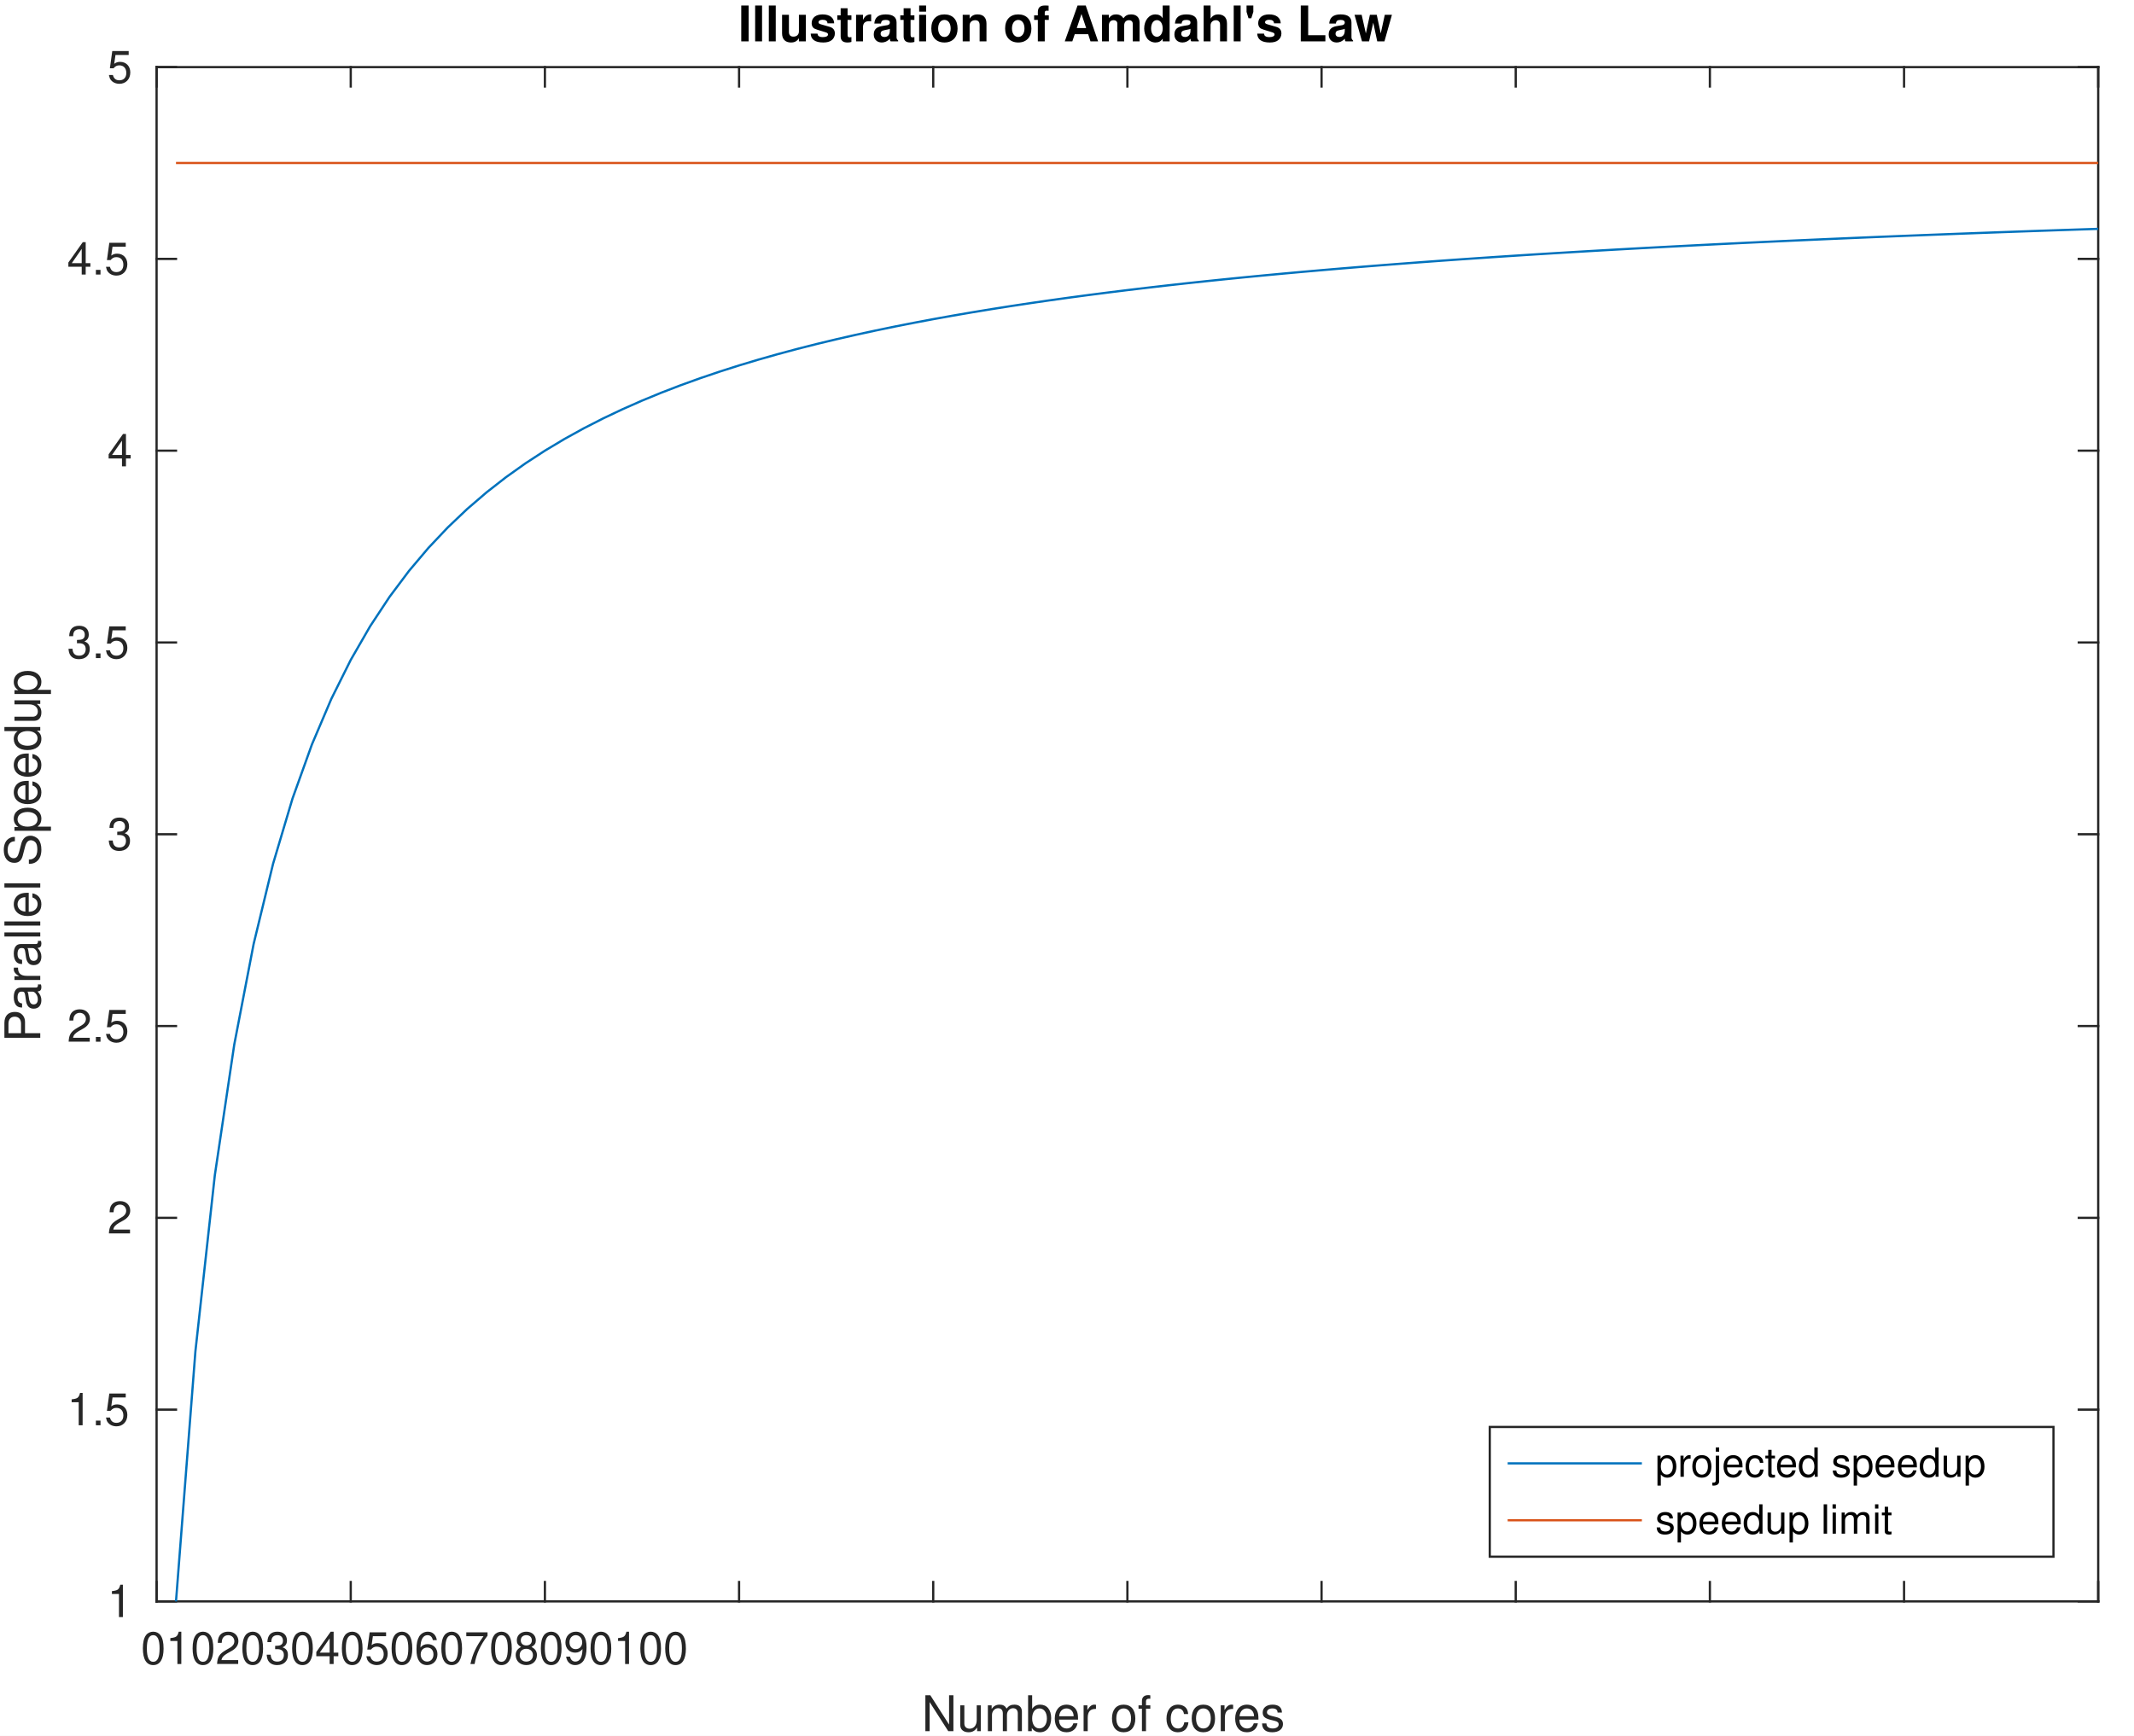
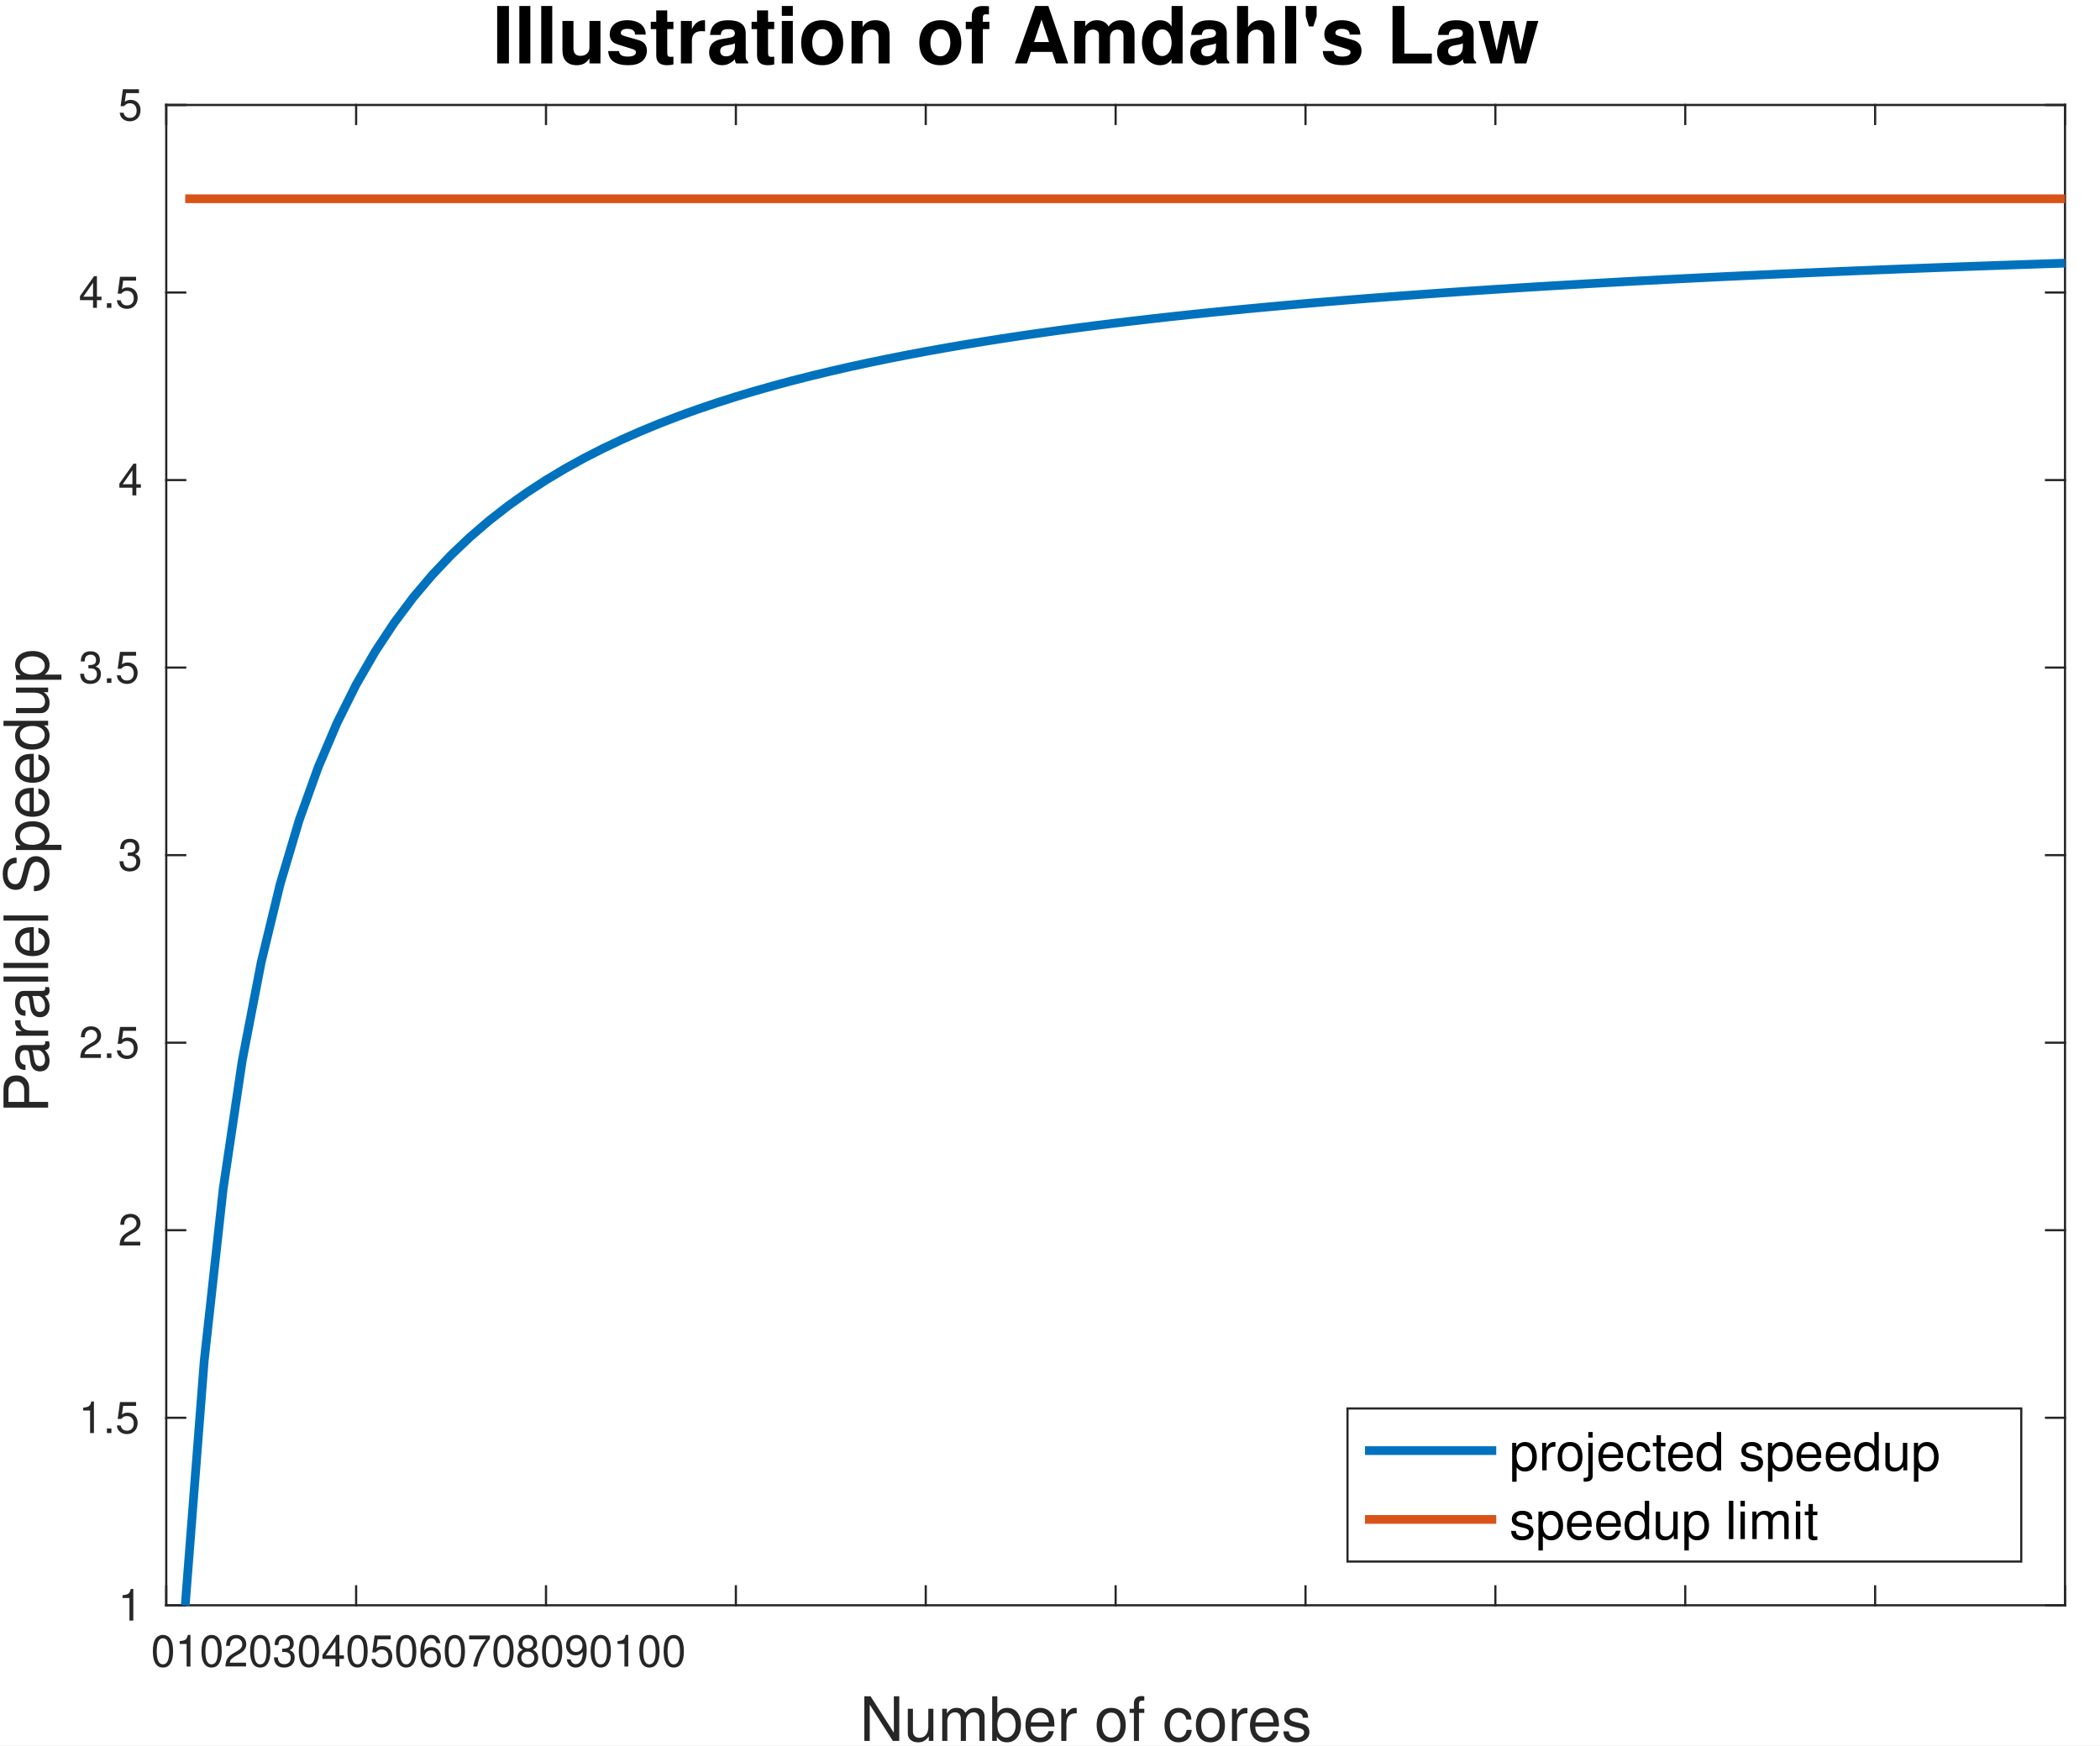
- <svg xmlns="http://www.w3.org/2000/svg" viewBox="0 0 636 517.333" height="517.333" width="636" xml:space="preserve" id="svg2" version="1.1">
+ <svg xmlns="http://www.w3.org/2000/svg" viewBox="0 0 640 532" height="532" width="640" xml:space="preserve" id="svg2" version="1.1">
  <defs id="defs6" />
-   <g transform="matrix(1.333333,0,0,-1.333333,0,517.3333)" id="g10">
+   <g transform="matrix(1.333333,0,0,-1.333333,0,532)" id="g10">
    <g transform="scale(0.1)" id="g12">
-       <path id="path14" style="fill:#ffffff;fill-opacity:1;fill-rule:nonzero;stroke:none" d="M 0,0 H 5220 V 4040 H 0 Z" />
-       <path id="path16" style="fill:#ffffff;fill-opacity:1;fill-rule:nonzero;stroke:none" d="M 0,0 H 5220 V 4040 H 0 Z" />
-       <path id="path18" style="fill:#ffffff;fill-opacity:1;fill-rule:nonzero;stroke:none" d="M 350,300 H 4690 V 3730 H 350 Z" />
-       <path id="path20" style="fill:none;stroke:#262626;stroke-width:5;stroke-linecap:square;stroke-linejoin:round;stroke-miterlimit:10;stroke-dasharray:none;stroke-opacity:1" d="M 350,300 H 4690" />
-       <path id="path22" style="fill:none;stroke:#262626;stroke-width:5;stroke-linecap:square;stroke-linejoin:round;stroke-miterlimit:10;stroke-dasharray:none;stroke-opacity:1" d="M 350,3730 H 4690" />
-       <path id="path24" style="fill:none;stroke:#262626;stroke-width:5;stroke-linecap:square;stroke-linejoin:round;stroke-miterlimit:10;stroke-dasharray:none;stroke-opacity:1" d="m 350,300 v 43.398" />
-       <path id="path26" style="fill:none;stroke:#262626;stroke-width:5;stroke-linecap:square;stroke-linejoin:round;stroke-miterlimit:10;stroke-dasharray:none;stroke-opacity:1" d="m 784,300 v 43.398" />
-       <path id="path28" style="fill:none;stroke:#262626;stroke-width:5;stroke-linecap:square;stroke-linejoin:round;stroke-miterlimit:10;stroke-dasharray:none;stroke-opacity:1" d="m 1218,300 v 43.398" />
-       <path id="path30" style="fill:none;stroke:#262626;stroke-width:5;stroke-linecap:square;stroke-linejoin:round;stroke-miterlimit:10;stroke-dasharray:none;stroke-opacity:1" d="m 1652,300 v 43.398" />
-       <path id="path32" style="fill:none;stroke:#262626;stroke-width:5;stroke-linecap:square;stroke-linejoin:round;stroke-miterlimit:10;stroke-dasharray:none;stroke-opacity:1" d="m 2086,300 v 43.398" />
-       <path id="path34" style="fill:none;stroke:#262626;stroke-width:5;stroke-linecap:square;stroke-linejoin:round;stroke-miterlimit:10;stroke-dasharray:none;stroke-opacity:1" d="m 2520,300 v 43.398" />
-       <path id="path36" style="fill:none;stroke:#262626;stroke-width:5;stroke-linecap:square;stroke-linejoin:round;stroke-miterlimit:10;stroke-dasharray:none;stroke-opacity:1" d="m 2954,300 v 43.398" />
-       <path id="path38" style="fill:none;stroke:#262626;stroke-width:5;stroke-linecap:square;stroke-linejoin:round;stroke-miterlimit:10;stroke-dasharray:none;stroke-opacity:1" d="m 3388,300 v 43.398" />
-       <path id="path40" style="fill:none;stroke:#262626;stroke-width:5;stroke-linecap:square;stroke-linejoin:round;stroke-miterlimit:10;stroke-dasharray:none;stroke-opacity:1" d="m 3822,300 v 43.398" />
-       <path id="path42" style="fill:none;stroke:#262626;stroke-width:5;stroke-linecap:square;stroke-linejoin:round;stroke-miterlimit:10;stroke-dasharray:none;stroke-opacity:1" d="m 4256,300 v 43.398" />
-       <path id="path44" style="fill:none;stroke:#262626;stroke-width:5;stroke-linecap:square;stroke-linejoin:round;stroke-miterlimit:10;stroke-dasharray:none;stroke-opacity:1" d="m 4690,300 v 43.398" />
-       <path id="path46" style="fill:none;stroke:#262626;stroke-width:5;stroke-linecap:square;stroke-linejoin:round;stroke-miterlimit:10;stroke-dasharray:none;stroke-opacity:1" d="m 350,3730 v -43.4" />
-       <path id="path48" style="fill:none;stroke:#262626;stroke-width:5;stroke-linecap:square;stroke-linejoin:round;stroke-miterlimit:10;stroke-dasharray:none;stroke-opacity:1" d="m 784,3730 v -43.4" />
-       <path id="path50" style="fill:none;stroke:#262626;stroke-width:5;stroke-linecap:square;stroke-linejoin:round;stroke-miterlimit:10;stroke-dasharray:none;stroke-opacity:1" d="m 1218,3730 v -43.4" />
-       <path id="path52" style="fill:none;stroke:#262626;stroke-width:5;stroke-linecap:square;stroke-linejoin:round;stroke-miterlimit:10;stroke-dasharray:none;stroke-opacity:1" d="m 1652,3730 v -43.4" />
-       <path id="path54" style="fill:none;stroke:#262626;stroke-width:5;stroke-linecap:square;stroke-linejoin:round;stroke-miterlimit:10;stroke-dasharray:none;stroke-opacity:1" d="m 2086,3730 v -43.4" />
-       <path id="path56" style="fill:none;stroke:#262626;stroke-width:5;stroke-linecap:square;stroke-linejoin:round;stroke-miterlimit:10;stroke-dasharray:none;stroke-opacity:1" d="m 2520,3730 v -43.4" />
-       <path id="path58" style="fill:none;stroke:#262626;stroke-width:5;stroke-linecap:square;stroke-linejoin:round;stroke-miterlimit:10;stroke-dasharray:none;stroke-opacity:1" d="m 2954,3730 v -43.4" />
-       <path id="path60" style="fill:none;stroke:#262626;stroke-width:5;stroke-linecap:square;stroke-linejoin:round;stroke-miterlimit:10;stroke-dasharray:none;stroke-opacity:1" d="m 3388,3730 v -43.4" />
-       <path id="path62" style="fill:none;stroke:#262626;stroke-width:5;stroke-linecap:square;stroke-linejoin:round;stroke-miterlimit:10;stroke-dasharray:none;stroke-opacity:1" d="m 3822,3730 v -43.4" />
-       <path id="path64" style="fill:none;stroke:#262626;stroke-width:5;stroke-linecap:square;stroke-linejoin:round;stroke-miterlimit:10;stroke-dasharray:none;stroke-opacity:1" d="m 4256,3730 v -43.4" />
-       <path id="path66" style="fill:none;stroke:#262626;stroke-width:5;stroke-linecap:square;stroke-linejoin:round;stroke-miterlimit:10;stroke-dasharray:none;stroke-opacity:1" d="m 4690,3730 v -43.4" />
+       <path id="path14" style="fill:#ffffff;fill-opacity:1;fill-rule:nonzero;stroke:none" d="M 0,0 H 5250 V 4060 H 0 Z" />
+       <path id="path16" style="fill:#ffffff;fill-opacity:1;fill-rule:nonzero;stroke:none" d="M 0,0 H 5250 V 4060 H 0 Z" />
+       <path id="path18" style="fill:#ffffff;fill-opacity:1;fill-rule:nonzero;stroke:none" d="M 380,320 H 4720 V 3750 H 380 Z" />
+       <path id="path20" style="fill:none;stroke:#262626;stroke-width:5;stroke-linecap:square;stroke-linejoin:round;stroke-miterlimit:10;stroke-dasharray:none;stroke-opacity:1" d="M 380,320 H 4720" />
+       <path id="path22" style="fill:none;stroke:#262626;stroke-width:5;stroke-linecap:square;stroke-linejoin:round;stroke-miterlimit:10;stroke-dasharray:none;stroke-opacity:1" d="M 380,3750 H 4720" />
+       <path id="path24" style="fill:none;stroke:#262626;stroke-width:5;stroke-linecap:square;stroke-linejoin:round;stroke-miterlimit:10;stroke-dasharray:none;stroke-opacity:1" d="m 380,320 v 43.398" />
+       <path id="path26" style="fill:none;stroke:#262626;stroke-width:5;stroke-linecap:square;stroke-linejoin:round;stroke-miterlimit:10;stroke-dasharray:none;stroke-opacity:1" d="m 814,320 v 43.398" />
+       <path id="path28" style="fill:none;stroke:#262626;stroke-width:5;stroke-linecap:square;stroke-linejoin:round;stroke-miterlimit:10;stroke-dasharray:none;stroke-opacity:1" d="m 1248,320 v 43.398" />
+       <path id="path30" style="fill:none;stroke:#262626;stroke-width:5;stroke-linecap:square;stroke-linejoin:round;stroke-miterlimit:10;stroke-dasharray:none;stroke-opacity:1" d="m 1682,320 v 43.398" />
+       <path id="path32" style="fill:none;stroke:#262626;stroke-width:5;stroke-linecap:square;stroke-linejoin:round;stroke-miterlimit:10;stroke-dasharray:none;stroke-opacity:1" d="m 2116,320 v 43.398" />
+       <path id="path34" style="fill:none;stroke:#262626;stroke-width:5;stroke-linecap:square;stroke-linejoin:round;stroke-miterlimit:10;stroke-dasharray:none;stroke-opacity:1" d="m 2550,320 v 43.398" />
+       <path id="path36" style="fill:none;stroke:#262626;stroke-width:5;stroke-linecap:square;stroke-linejoin:round;stroke-miterlimit:10;stroke-dasharray:none;stroke-opacity:1" d="m 2984,320 v 43.398" />
+       <path id="path38" style="fill:none;stroke:#262626;stroke-width:5;stroke-linecap:square;stroke-linejoin:round;stroke-miterlimit:10;stroke-dasharray:none;stroke-opacity:1" d="m 3418,320 v 43.398" />
+       <path id="path40" style="fill:none;stroke:#262626;stroke-width:5;stroke-linecap:square;stroke-linejoin:round;stroke-miterlimit:10;stroke-dasharray:none;stroke-opacity:1" d="m 3852,320 v 43.398" />
+       <path id="path42" style="fill:none;stroke:#262626;stroke-width:5;stroke-linecap:square;stroke-linejoin:round;stroke-miterlimit:10;stroke-dasharray:none;stroke-opacity:1" d="m 4286,320 v 43.398" />
+       <path id="path44" style="fill:none;stroke:#262626;stroke-width:5;stroke-linecap:square;stroke-linejoin:round;stroke-miterlimit:10;stroke-dasharray:none;stroke-opacity:1" d="m 4720,320 v 43.398" />
+       <path id="path46" style="fill:none;stroke:#262626;stroke-width:5;stroke-linecap:square;stroke-linejoin:round;stroke-miterlimit:10;stroke-dasharray:none;stroke-opacity:1" d="m 380,3750 v -43.4" />
+       <path id="path48" style="fill:none;stroke:#262626;stroke-width:5;stroke-linecap:square;stroke-linejoin:round;stroke-miterlimit:10;stroke-dasharray:none;stroke-opacity:1" d="m 814,3750 v -43.4" />
+       <path id="path50" style="fill:none;stroke:#262626;stroke-width:5;stroke-linecap:square;stroke-linejoin:round;stroke-miterlimit:10;stroke-dasharray:none;stroke-opacity:1" d="m 1248,3750 v -43.4" />
+       <path id="path52" style="fill:none;stroke:#262626;stroke-width:5;stroke-linecap:square;stroke-linejoin:round;stroke-miterlimit:10;stroke-dasharray:none;stroke-opacity:1" d="m 1682,3750 v -43.4" />
+       <path id="path54" style="fill:none;stroke:#262626;stroke-width:5;stroke-linecap:square;stroke-linejoin:round;stroke-miterlimit:10;stroke-dasharray:none;stroke-opacity:1" d="m 2116,3750 v -43.4" />
+       <path id="path56" style="fill:none;stroke:#262626;stroke-width:5;stroke-linecap:square;stroke-linejoin:round;stroke-miterlimit:10;stroke-dasharray:none;stroke-opacity:1" d="m 2550,3750 v -43.4" />
+       <path id="path58" style="fill:none;stroke:#262626;stroke-width:5;stroke-linecap:square;stroke-linejoin:round;stroke-miterlimit:10;stroke-dasharray:none;stroke-opacity:1" d="m 2984,3750 v -43.4" />
+       <path id="path60" style="fill:none;stroke:#262626;stroke-width:5;stroke-linecap:square;stroke-linejoin:round;stroke-miterlimit:10;stroke-dasharray:none;stroke-opacity:1" d="m 3418,3750 v -43.4" />
+       <path id="path62" style="fill:none;stroke:#262626;stroke-width:5;stroke-linecap:square;stroke-linejoin:round;stroke-miterlimit:10;stroke-dasharray:none;stroke-opacity:1" d="m 3852,3750 v -43.4" />
+       <path id="path64" style="fill:none;stroke:#262626;stroke-width:5;stroke-linecap:square;stroke-linejoin:round;stroke-miterlimit:10;stroke-dasharray:none;stroke-opacity:1" d="m 4286,3750 v -43.4" />
+       <path id="path66" style="fill:none;stroke:#262626;stroke-width:5;stroke-linecap:square;stroke-linejoin:round;stroke-miterlimit:10;stroke-dasharray:none;stroke-opacity:1" d="m 4720,3750 v -43.4" />
      <g transform="scale(10)" id="g68">
-         <text id="text72" style="font-variant:normal;font-weight:normal;font-size:10px;font-family:Helvetica;-inkscape-font-specification:Helvetica;writing-mode:lr-tb;fill:#262626;fill-opacity:1;fill-rule:nonzero;stroke:none" transform="matrix(1,0,0,-1,31.5,16)">
+         <text id="text72" style="font-variant:normal;font-weight:normal;font-size:10px;font-family:Helvetica;-inkscape-font-specification:Helvetica;writing-mode:lr-tb;fill:#262626;fill-opacity:1;fill-rule:nonzero;stroke:none" transform="matrix(1,0,0,-1,34.5,18)">
          <tspan id="tspan70" y="0" x="0 40.4 45.96 83.8 89.36 127.2 132.76 170.6 176.16 214 219.56 257.4 262.96 300.8 306.36 344.2 349.76 387.6 393.16 427.5 433.06 438.62">0102030405060708090100</tspan>
        </text>
-         <text id="text76" style="font-variant:normal;font-weight:normal;font-size:11px;font-family:Helvetica;-inkscape-font-specification:Helvetica;writing-mode:lr-tb;fill:#262626;fill-opacity:1;fill-rule:nonzero;stroke:none" transform="matrix(1,0,0,-1,206,1)">
-           <tspan id="tspan74" y="0" x="0 7.942 14.058 23.221 29.337 35.453 39.116 42.174 48.29 51.348 54.406 59.906 66.022 69.685 75.801">Number of cores</tspan>
+         <text id="text76" style="font-variant:normal;font-weight:normal;font-size:14px;font-family:Helvetica;-inkscape-font-specification:Helvetica;writing-mode:lr-tb;fill:#262626;fill-opacity:1;fill-rule:nonzero;stroke:none" transform="matrix(1,0,0,-1,196.5,1)">
+           <tspan id="tspan74" y="0" x="0 10.108 17.892 29.554 37.338 45.122 49.784 53.676 61.46 65.352 69.244 76.244 84.028 88.69 96.474">Number of cores</tspan>
        </text>
      </g>
-       <path id="path78" style="fill:none;stroke:#262626;stroke-width:5;stroke-linecap:square;stroke-linejoin:round;stroke-miterlimit:10;stroke-dasharray:none;stroke-opacity:1" d="M 350,300 V 3730" />
-       <path id="path80" style="fill:none;stroke:#262626;stroke-width:5;stroke-linecap:square;stroke-linejoin:round;stroke-miterlimit:10;stroke-dasharray:none;stroke-opacity:1" d="M 4690,300 V 3730" />
-       <path id="path82" style="fill:none;stroke:#262626;stroke-width:5;stroke-linecap:square;stroke-linejoin:round;stroke-miterlimit:10;stroke-dasharray:none;stroke-opacity:1" d="m 350,300 h 43.398" />
-       <path id="path84" style="fill:none;stroke:#262626;stroke-width:5;stroke-linecap:square;stroke-linejoin:round;stroke-miterlimit:10;stroke-dasharray:none;stroke-opacity:1" d="m 350,728.75 h 43.398" />
-       <path id="path86" style="fill:none;stroke:#262626;stroke-width:5;stroke-linecap:square;stroke-linejoin:round;stroke-miterlimit:10;stroke-dasharray:none;stroke-opacity:1" d="m 350,1157.5 h 43.398" />
-       <path id="path88" style="fill:none;stroke:#262626;stroke-width:5;stroke-linecap:square;stroke-linejoin:round;stroke-miterlimit:10;stroke-dasharray:none;stroke-opacity:1" d="m 350,1586.25 h 43.398" />
-       <path id="path90" style="fill:none;stroke:#262626;stroke-width:5;stroke-linecap:square;stroke-linejoin:round;stroke-miterlimit:10;stroke-dasharray:none;stroke-opacity:1" d="m 350,2015 h 43.398" />
-       <path id="path92" style="fill:none;stroke:#262626;stroke-width:5;stroke-linecap:square;stroke-linejoin:round;stroke-miterlimit:10;stroke-dasharray:none;stroke-opacity:1" d="m 350,2443.75 h 43.398" />
-       <path id="path94" style="fill:none;stroke:#262626;stroke-width:5;stroke-linecap:square;stroke-linejoin:round;stroke-miterlimit:10;stroke-dasharray:none;stroke-opacity:1" d="m 350,2872.5 h 43.398" />
-       <path id="path96" style="fill:none;stroke:#262626;stroke-width:5;stroke-linecap:square;stroke-linejoin:round;stroke-miterlimit:10;stroke-dasharray:none;stroke-opacity:1" d="m 350,3301.25 h 43.398" />
-       <path id="path98" style="fill:none;stroke:#262626;stroke-width:5;stroke-linecap:square;stroke-linejoin:round;stroke-miterlimit:10;stroke-dasharray:none;stroke-opacity:1" d="m 350,3730 h 43.398" />
-       <path id="path100" style="fill:none;stroke:#262626;stroke-width:5;stroke-linecap:square;stroke-linejoin:round;stroke-miterlimit:10;stroke-dasharray:none;stroke-opacity:1" d="m 4690,300 h -43.4" />
-       <path id="path102" style="fill:none;stroke:#262626;stroke-width:5;stroke-linecap:square;stroke-linejoin:round;stroke-miterlimit:10;stroke-dasharray:none;stroke-opacity:1" d="m 4690,728.75 h -43.4" />
-       <path id="path104" style="fill:none;stroke:#262626;stroke-width:5;stroke-linecap:square;stroke-linejoin:round;stroke-miterlimit:10;stroke-dasharray:none;stroke-opacity:1" d="m 4690,1157.5 h -43.4" />
-       <path id="path106" style="fill:none;stroke:#262626;stroke-width:5;stroke-linecap:square;stroke-linejoin:round;stroke-miterlimit:10;stroke-dasharray:none;stroke-opacity:1" d="m 4690,1586.25 h -43.4" />
-       <path id="path108" style="fill:none;stroke:#262626;stroke-width:5;stroke-linecap:square;stroke-linejoin:round;stroke-miterlimit:10;stroke-dasharray:none;stroke-opacity:1" d="m 4690,2015 h -43.4" />
-       <path id="path110" style="fill:none;stroke:#262626;stroke-width:5;stroke-linecap:square;stroke-linejoin:round;stroke-miterlimit:10;stroke-dasharray:none;stroke-opacity:1" d="m 4690,2443.75 h -43.4" />
-       <path id="path112" style="fill:none;stroke:#262626;stroke-width:5;stroke-linecap:square;stroke-linejoin:round;stroke-miterlimit:10;stroke-dasharray:none;stroke-opacity:1" d="m 4690,2872.5 h -43.4" />
-       <path id="path114" style="fill:none;stroke:#262626;stroke-width:5;stroke-linecap:square;stroke-linejoin:round;stroke-miterlimit:10;stroke-dasharray:none;stroke-opacity:1" d="m 4690,3301.25 h -43.4" />
-       <path id="path116" style="fill:none;stroke:#262626;stroke-width:5;stroke-linecap:square;stroke-linejoin:round;stroke-miterlimit:10;stroke-dasharray:none;stroke-opacity:1" d="m 4690,3730 h -43.4" />
+       <path id="path78" style="fill:none;stroke:#262626;stroke-width:5;stroke-linecap:square;stroke-linejoin:round;stroke-miterlimit:10;stroke-dasharray:none;stroke-opacity:1" d="M 380,320 V 3750" />
+       <path id="path80" style="fill:none;stroke:#262626;stroke-width:5;stroke-linecap:square;stroke-linejoin:round;stroke-miterlimit:10;stroke-dasharray:none;stroke-opacity:1" d="M 4720,320 V 3750" />
+       <path id="path82" style="fill:none;stroke:#262626;stroke-width:5;stroke-linecap:square;stroke-linejoin:round;stroke-miterlimit:10;stroke-dasharray:none;stroke-opacity:1" d="m 380,320 h 43.398" />
+       <path id="path84" style="fill:none;stroke:#262626;stroke-width:5;stroke-linecap:square;stroke-linejoin:round;stroke-miterlimit:10;stroke-dasharray:none;stroke-opacity:1" d="m 380,748.75 h 43.398" />
+       <path id="path86" style="fill:none;stroke:#262626;stroke-width:5;stroke-linecap:square;stroke-linejoin:round;stroke-miterlimit:10;stroke-dasharray:none;stroke-opacity:1" d="m 380,1177.5 h 43.398" />
+       <path id="path88" style="fill:none;stroke:#262626;stroke-width:5;stroke-linecap:square;stroke-linejoin:round;stroke-miterlimit:10;stroke-dasharray:none;stroke-opacity:1" d="m 380,1606.25 h 43.398" />
+       <path id="path90" style="fill:none;stroke:#262626;stroke-width:5;stroke-linecap:square;stroke-linejoin:round;stroke-miterlimit:10;stroke-dasharray:none;stroke-opacity:1" d="m 380,2035 h 43.398" />
+       <path id="path92" style="fill:none;stroke:#262626;stroke-width:5;stroke-linecap:square;stroke-linejoin:round;stroke-miterlimit:10;stroke-dasharray:none;stroke-opacity:1" d="m 380,2463.75 h 43.398" />
+       <path id="path94" style="fill:none;stroke:#262626;stroke-width:5;stroke-linecap:square;stroke-linejoin:round;stroke-miterlimit:10;stroke-dasharray:none;stroke-opacity:1" d="m 380,2892.5 h 43.398" />
+       <path id="path96" style="fill:none;stroke:#262626;stroke-width:5;stroke-linecap:square;stroke-linejoin:round;stroke-miterlimit:10;stroke-dasharray:none;stroke-opacity:1" d="m 380,3321.25 h 43.398" />
+       <path id="path98" style="fill:none;stroke:#262626;stroke-width:5;stroke-linecap:square;stroke-linejoin:round;stroke-miterlimit:10;stroke-dasharray:none;stroke-opacity:1" d="m 380,3750 h 43.398" />
+       <path id="path100" style="fill:none;stroke:#262626;stroke-width:5;stroke-linecap:square;stroke-linejoin:round;stroke-miterlimit:10;stroke-dasharray:none;stroke-opacity:1" d="m 4720,320 h -43.4" />
+       <path id="path102" style="fill:none;stroke:#262626;stroke-width:5;stroke-linecap:square;stroke-linejoin:round;stroke-miterlimit:10;stroke-dasharray:none;stroke-opacity:1" d="m 4720,748.75 h -43.4" />
+       <path id="path104" style="fill:none;stroke:#262626;stroke-width:5;stroke-linecap:square;stroke-linejoin:round;stroke-miterlimit:10;stroke-dasharray:none;stroke-opacity:1" d="m 4720,1177.5 h -43.4" />
+       <path id="path106" style="fill:none;stroke:#262626;stroke-width:5;stroke-linecap:square;stroke-linejoin:round;stroke-miterlimit:10;stroke-dasharray:none;stroke-opacity:1" d="m 4720,1606.25 h -43.4" />
+       <path id="path108" style="fill:none;stroke:#262626;stroke-width:5;stroke-linecap:square;stroke-linejoin:round;stroke-miterlimit:10;stroke-dasharray:none;stroke-opacity:1" d="m 4720,2035 h -43.4" />
+       <path id="path110" style="fill:none;stroke:#262626;stroke-width:5;stroke-linecap:square;stroke-linejoin:round;stroke-miterlimit:10;stroke-dasharray:none;stroke-opacity:1" d="m 4720,2463.75 h -43.4" />
+       <path id="path112" style="fill:none;stroke:#262626;stroke-width:5;stroke-linecap:square;stroke-linejoin:round;stroke-miterlimit:10;stroke-dasharray:none;stroke-opacity:1" d="m 4720,2892.5 h -43.4" />
+       <path id="path114" style="fill:none;stroke:#262626;stroke-width:5;stroke-linecap:square;stroke-linejoin:round;stroke-miterlimit:10;stroke-dasharray:none;stroke-opacity:1" d="m 4720,3321.25 h -43.4" />
+       <path id="path116" style="fill:none;stroke:#262626;stroke-width:5;stroke-linecap:square;stroke-linejoin:round;stroke-miterlimit:10;stroke-dasharray:none;stroke-opacity:1" d="m 4720,3750 h -43.4" />
      <g transform="scale(10)" id="g118">
-         <text id="text138" style="font-variant:normal;font-weight:normal;font-size:10px;font-family:Helvetica;-inkscape-font-specification:Helvetica;writing-mode:lr-tb;fill:#262626;fill-opacity:1;fill-rule:nonzero;stroke:none" transform="matrix(1,0,0,-1,24,26.5)">
+         <text id="text138" style="font-variant:normal;font-weight:normal;font-size:10px;font-family:Helvetica;-inkscape-font-specification:Helvetica;writing-mode:lr-tb;fill:#262626;fill-opacity:1;fill-rule:nonzero;stroke:none" transform="matrix(1,0,0,-1,27,28.5)">
          <tspan id="tspan120" y="0" x="0">1</tspan>
          <tspan id="tspan122" y="-42.875" x="-9 -3.44 -0.66">1.5</tspan>
          <tspan id="tspan124" y="-85.75" x="0">2</tspan>
          <tspan id="tspan126" y="-128.625" x="-9 -3.44 -0.66">2.5</tspan>
          <tspan id="tspan128" y="-171.5" x="0">3</tspan>
          <tspan id="tspan130" y="-214.375" x="-9 -3.44 -0.66">3.5</tspan>
          <tspan id="tspan132" y="-257.25" x="0">4</tspan>
          <tspan id="tspan134" y="-300.125" x="-9 -3.44 -0.66">4.5</tspan>
          <tspan id="tspan136" y="-343" x="0">5</tspan>
        </text>
-         <text id="text142" style="font-variant:normal;font-weight:normal;font-size:11px;font-family:Helvetica;-inkscape-font-specification:Helvetica;writing-mode:lr-tb;fill:#262626;fill-opacity:1;fill-rule:nonzero;stroke:none" transform="matrix(0,1,1,0,9,155)">
-           <tspan id="tspan140" y="0" x="0 7.337 13.453 17.116 23.232 25.674 28.116 34.232 36.674 39.732 47.069 53.185 59.301 65.417 71.533 77.649">Parallel Speedup</tspan>
+         <text id="text142" style="font-variant:normal;font-weight:normal;font-size:14px;font-family:Helvetica;-inkscape-font-specification:Helvetica;writing-mode:lr-tb;fill:#262626;fill-opacity:1;fill-rule:nonzero;stroke:none" transform="matrix(0,1,1,0,11,144.5)">
+           <tspan id="tspan140" y="0" x="0 9.338 17.122 21.784 29.568 32.676 35.784 43.568 46.676 50.568 59.906 67.69 75.474 83.258 91.042 98.826">Parallel Speedup</tspan>
        </text>
      </g>
      <g transform="scale(10)" id="g144">
-         <text id="text148" style="font-variant:normal;font-weight:bold;font-size:11px;font-family:Helvetica;-inkscape-font-specification:Helvetica-Bold;writing-mode:lr-tb;fill:#000000;fill-opacity:1;fill-rule:nonzero;stroke:none" transform="matrix(1,0,0,-1,165,378.75)">
-           <tspan id="tspan146" y="0" x="0 3.058 6.116 9.174 15.895 22.011 25.674 29.953 36.069 39.732 42.79 49.511 56.232 59.29 66.011 69.674 72.732 80.674 90.453 97.174 103.29 110.011 113.069 115.687 121.803 124.861 131.582 137.698">Illustration of Amdahl's Law</tspan>
+         <text id="text148" style="font-variant:normal;font-weight:bold;font-size:18px;font-family:Helvetica;-inkscape-font-specification:Helvetica-Bold;writing-mode:lr-tb;fill:#000000;fill-opacity:1;fill-rule:nonzero;stroke:none" transform="matrix(1,0,0,-1,112.5,384.5)">
+           <tspan id="tspan146" y="0" x="0 5.004 10.008 15.012 26.01 36.018 42.012 49.014 59.022 65.016 70.02 81.018 92.016 97.02 108.018 114.012 119.016 132.012 148.014 159.012 169.02 180.018 185.022 189.306 199.314 204.318 215.316 225.324">Illustration of Amdahl's Law</tspan>
        </text>
      </g>
-       <path id="path150" style="fill:none;stroke:#0072bd;stroke-width:5;stroke-linecap:butt;stroke-linejoin:round;stroke-miterlimit:10;stroke-dasharray:none;stroke-opacity:1" d="m 393.398,300 43.403,559.242 43.398,393.538 43.403,291.98 L 567,1770 l 43.398,179.04 43.403,145.73 43.398,120.92 43.403,101.96 43.398,87.12 43.398,75.31 43.403,65.75 43.398,57.9 43.403,51.38 43.398,45.89 43.4,41.25 43.4,37.27 43.4,33.84 43.4,30.87 43.4,28.27 43.4,25.98 43.4,23.97 43.4,22.18 43.4,20.57 43.4,19.15 43.4,17.86 43.4,16.69 43.4,15.65 43.4,14.69 43.4,13.82 43.4,13.02 43.4,12.29 43.4,11.63 43.4,11.01 43.4,10.44 43.4,9.92 43.4,9.43 43.4,8.98 43.4,8.55 43.4,8.17 43.4,7.8 43.4,7.46 43.4,7.14 43.4,6.85 43.4,6.56 43.4,6.3 43.4,6.05 43.4,5.81 43.4,5.6 43.4,5.38 43.4,5.19 43.4,5.01 43.4,4.83 43.4,4.66 43.4,4.5 43.4,4.35 43.4,4.21 43.4,4.07 43.4,3.94 43.4,3.82 43.4,3.7 43.4,3.59 43.4,3.48 43.4,3.38 43.4,3.27 43.4,3.19 43.4,3.1 43.4,3 43.4,2.93 43.4,2.85 43.4,2.77 43.4,2.7 43.4,2.62 43.4,2.56 43.4,2.5 43.4,2.43 43.4,2.37 43.4,2.31 43.4,2.26 43.4,2.21 43.4,2.15 43.4,2.1 43.4,2.05 43.4,2.01 43.4,1.96 43.4,1.92 43.4,1.87 43.4,1.84 43.4,1.79 43.4,1.76 43.4,1.72 43.4,1.68 43.4,1.65 43.4,1.62 43.4,1.58 43.4,1.55 43.4,1.52 43.4,1.49 43.4,1.46 43.4,1.43" />
-       <path id="path152" style="fill:none;stroke:#d95319;stroke-width:5;stroke-linecap:butt;stroke-linejoin:round;stroke-miterlimit:10;stroke-dasharray:none;stroke-opacity:1" d="M 393.398,3515.62 H 4690" />
-       <path id="path154" style="fill:#ffffff;fill-opacity:1;fill-rule:nonzero;stroke:none" d="M 3330,400 H 4590 V 690 H 3330 Z" />
+       <path id="path150" style="fill:none;stroke:#0072bd;stroke-width:20;stroke-linecap:butt;stroke-linejoin:round;stroke-miterlimit:10;stroke-dasharray:none;stroke-opacity:1" d="m 423.398,320 43.403,559.242 43.398,393.538 43.403,291.98 L 597,1790 l 43.398,179.04 43.403,145.73 43.398,120.92 43.403,101.96 43.398,87.12 43.398,75.31 43.403,65.75 43.398,57.9 43.403,51.38 43.398,45.89 43.4,41.25 43.4,37.27 43.4,33.84 43.4,30.87 43.4,28.27 43.4,25.98 43.4,23.97 43.4,22.18 43.4,20.57 43.4,19.15 43.4,17.86 43.4,16.69 43.4,15.65 43.4,14.69 43.4,13.82 43.4,13.02 43.4,12.29 43.4,11.63 43.4,11.01 43.4,10.44 43.4,9.92 43.4,9.43 43.4,8.98 43.4,8.55 43.4,8.17 43.4,7.8 43.4,7.46 43.4,7.14 43.4,6.85 43.4,6.56 43.4,6.3 43.4,6.05 43.4,5.81 43.4,5.6 43.4,5.38 43.4,5.19 43.4,5.01 43.4,4.83 43.4,4.66 43.4,4.5 43.4,4.35 43.4,4.21 43.4,4.07 43.4,3.94 43.4,3.82 43.4,3.7 43.4,3.59 43.4,3.48 43.4,3.38 43.4,3.27 43.4,3.19 43.4,3.1 43.4,3 43.4,2.93 43.4,2.85 43.4,2.77 43.4,2.7 43.4,2.62 43.4,2.56 43.4,2.5 43.4,2.43 43.4,2.37 43.4,2.31 43.4,2.26 43.4,2.21 43.4,2.15 43.4,2.1 43.4,2.05 43.4,2.01 43.4,1.96 43.4,1.92 43.4,1.87 43.4,1.84 43.4,1.79 43.4,1.76 43.4,1.72 43.4,1.68 43.4,1.65 43.4,1.62 43.4,1.58 43.4,1.55 43.4,1.52 43.4,1.49 43.4,1.46 43.4,1.43" />
+       <path id="path152" style="fill:none;stroke:#d95319;stroke-width:20;stroke-linecap:butt;stroke-linejoin:round;stroke-miterlimit:10;stroke-dasharray:none;stroke-opacity:1" d="M 423.398,3535.62 H 4720" />
+       <path id="path154" style="fill:#ffffff;fill-opacity:1;fill-rule:nonzero;stroke:none" d="M 3080,420 H 4620 V 770 H 3080 Z" />
      <g transform="scale(10)" id="g156">
-         <text id="text160" style="font-variant:normal;font-weight:normal;font-size:9px;font-family:Helvetica;-inkscape-font-specification:Helvetica;writing-mode:lr-tb;fill:#000000;fill-opacity:1;fill-rule:nonzero;stroke:none" transform="matrix(1,0,0,-1,370,57.8598)">
-           <tspan id="tspan158" y="0" x="0 5.004 8.001 13.005 15.003 20.007 24.507 27.009 32.013 37.017 39.519 44.019 49.023 54.027 59.031 64.035 69.039">projected speedup</tspan>
+         <text id="text160" style="font-variant:normal;font-weight:normal;font-size:12px;font-family:Helvetica;-inkscape-font-specification:Helvetica;writing-mode:lr-tb;fill:#000000;fill-opacity:1;fill-rule:nonzero;stroke:none" transform="matrix(1,0,0,-1,345,62.8625)">
+           <tspan id="tspan158" y="0" x="0 6.672 10.668 17.34 20.004 26.676 32.676 36.012 42.684 49.356 52.692 58.692 65.364 72.036 78.708 85.38 92.052">projected speedup</tspan>
        </text>
      </g>
-       <path id="path162" style="fill:none;stroke:#0072bd;stroke-width:5;stroke-linecap:butt;stroke-linejoin:round;stroke-miterlimit:10;stroke-dasharray:none;stroke-opacity:1" d="m 3370,608.602 h 300" />
+       <path id="path162" style="fill:none;stroke:#0072bd;stroke-width:20;stroke-linecap:butt;stroke-linejoin:round;stroke-miterlimit:10;stroke-dasharray:none;stroke-opacity:1" d="m 3120,673.621 h 300" />
      <g transform="scale(10)" id="g164">
-         <text id="text168" style="font-variant:normal;font-weight:normal;font-size:9px;font-family:Helvetica;-inkscape-font-specification:Helvetica;writing-mode:lr-tb;fill:#000000;fill-opacity:1;fill-rule:nonzero;stroke:none" transform="matrix(1,0,0,-1,370,45.1402)">
-           <tspan id="tspan166" y="0" x="0 4.5 9.504 14.508 19.512 24.516 29.52 34.524 37.026 39.024 41.022 48.519 50.517">speedup limit</tspan>
+         <text id="text168" style="font-variant:normal;font-weight:normal;font-size:12px;font-family:Helvetica;-inkscape-font-specification:Helvetica;writing-mode:lr-tb;fill:#000000;fill-opacity:1;fill-rule:nonzero;stroke:none" transform="matrix(1,0,0,-1,345,47.1379)">
+           <tspan id="tspan166" y="0" x="0 6 12.672 19.344 26.016 32.688 39.36 46.032 49.368 52.032 54.696 64.692 67.356">speedup limit</tspan>
        </text>
      </g>
-       <path id="path170" style="fill:none;stroke:#d95319;stroke-width:5;stroke-linecap:butt;stroke-linejoin:round;stroke-miterlimit:10;stroke-dasharray:none;stroke-opacity:1" d="m 3370,481.398 h 300" />
-       <path id="path172" style="fill:none;stroke:#262626;stroke-width:5;stroke-linecap:butt;stroke-linejoin:miter;stroke-miterlimit:10;stroke-dasharray:none;stroke-opacity:1" d="M 3330,400 H 4590 V 690 H 3330 Z" />
+       <path id="path170" style="fill:none;stroke:#d95319;stroke-width:20;stroke-linecap:butt;stroke-linejoin:round;stroke-miterlimit:10;stroke-dasharray:none;stroke-opacity:1" d="m 3120,516.379 h 300" />
+       <path id="path172" style="fill:none;stroke:#262626;stroke-width:5;stroke-linecap:butt;stroke-linejoin:miter;stroke-miterlimit:10;stroke-dasharray:none;stroke-opacity:1" d="M 3080,420 H 4620 V 770 H 3080 Z" />
    </g>
  </g>
</svg>
